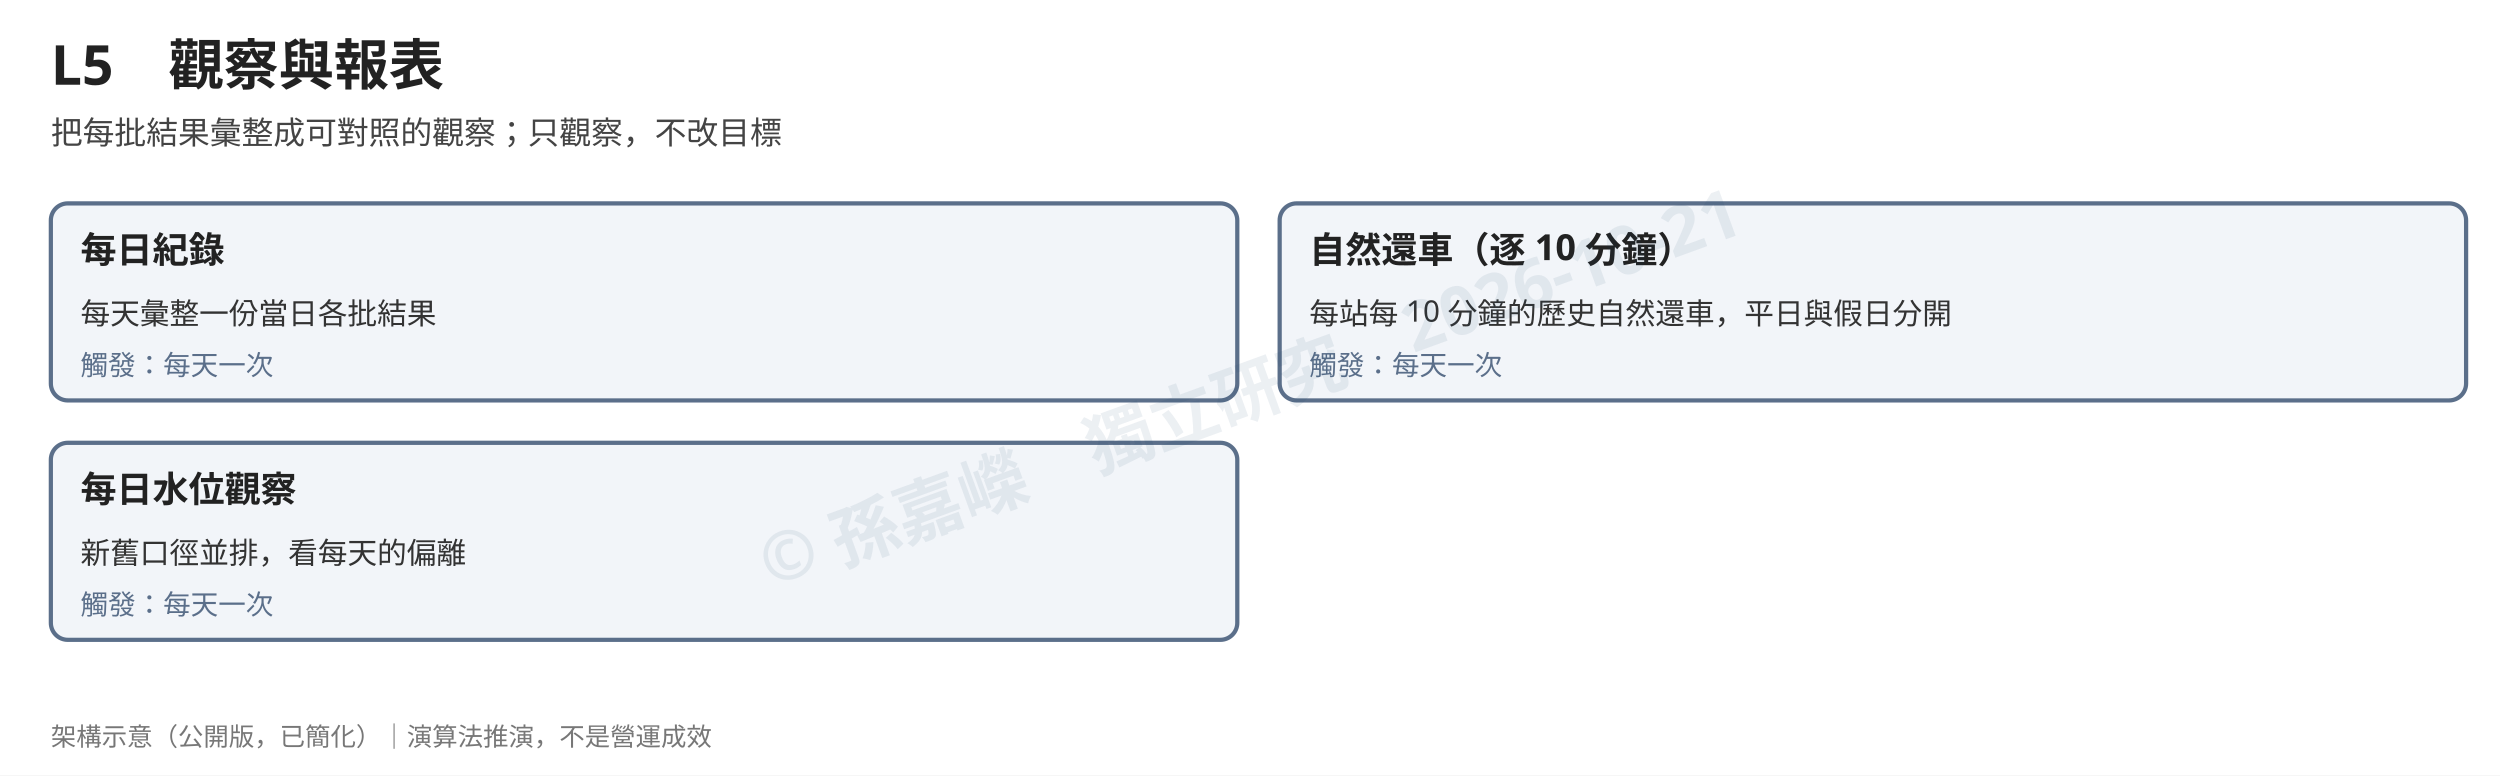
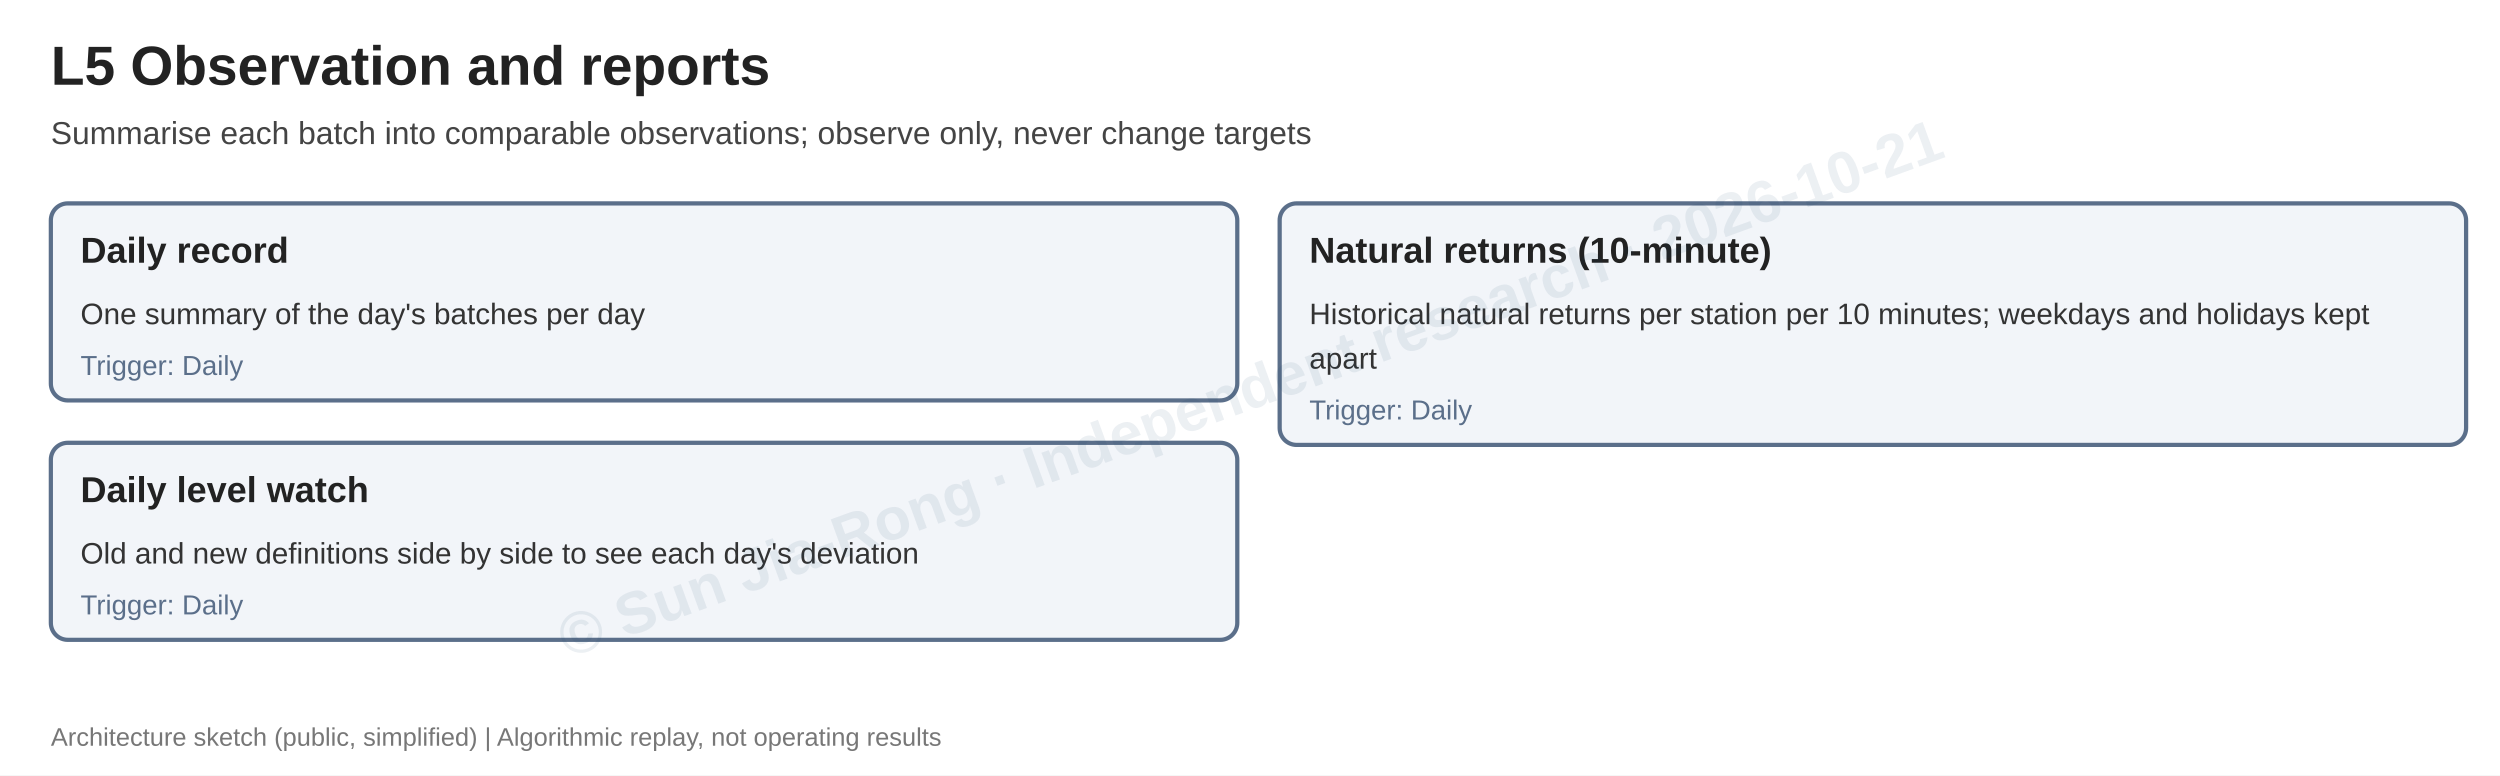
- <svg xmlns="http://www.w3.org/2000/svg" width="1180" height="366" viewBox="0 0 1180 366" font-family="PingFang TC, Noto Sans TC, sans-serif">
+ <svg xmlns="http://www.w3.org/2000/svg" width="1180" height="366" viewBox="0 0 1180 366" font-family="Helvetica Neue, Arial, sans-serif">
  <rect width="1180" height="366" fill="#ffffff" />
-   <text x="24" y="40" font-size="26" font-weight="700" fill="#222">L5　觀察與報表</text>
-   <text x="24" y="68" font-size="15" fill="#444">把每批結果彙整成可對照的觀察；只觀察，不改目標</text>
+   <text x="24" y="40" font-size="26" font-weight="700" fill="#222">L5  Observation and reports</text>
+   <text x="24" y="68" font-size="15" fill="#444">Summarise each batch into comparable observations; observe only, never change targets</text>
  <rect x="24" y="96" width="560" height="93" rx="8" fill="#f2f5f9" stroke="#5b6f8a" stroke-width="2" />
-   <text x="38" y="124" font-size="17" font-weight="700" fill="#222">每日紀錄</text>
-   <text x="38" y="153" font-size="14" fill="#333">每天彙整一份當日各批結果</text>
-   <text x="38" y="177" font-size="13" fill="#5b6f8a">觸發：每天一次</text>
-   <rect x="604" y="96" width="560" height="93" rx="8" fill="#f2f5f9" stroke="#5b6f8a" stroke-width="2" />
-   <text x="618" y="124" font-size="17" font-weight="700" fill="#222">自然還車（逐 10 分鐘）</text>
-   <text x="618" y="153" font-size="14" fill="#333">每站每 10 分鐘的歷史自然還車，平日與假日分開</text>
-   <text x="618" y="177" font-size="13" fill="#5b6f8a">觸發：每天一次</text>
+   <text x="38" y="124" font-size="17" font-weight="700" fill="#222">Daily record</text>
+   <text x="38" y="153" font-size="14" fill="#333">One summary of the day's batches per day</text>
+   <text x="38" y="177" font-size="13" fill="#5b6f8a">Trigger: Daily</text>
+   <rect x="604" y="96" width="560" height="114" rx="8" fill="#f2f5f9" stroke="#5b6f8a" stroke-width="2" />
+   <text x="618" y="124" font-size="17" font-weight="700" fill="#222">Natural returns (10-minute)</text>
+   <text x="618" y="153" font-size="14" fill="#333">Historical natural returns per station per 10 minutes; weekdays and holidays kept</text>
+   <text x="618" y="174" font-size="14" fill="#333">apart</text>
+   <text x="618" y="198" font-size="13" fill="#5b6f8a">Trigger: Daily</text>
  <rect x="24" y="209" width="560" height="93" rx="8" fill="#f2f5f9" stroke="#5b6f8a" stroke-width="2" />
-   <text x="38" y="237" font-size="17" font-weight="700" fill="#222">每日水位觀察</text>
-   <text x="38" y="266" font-size="14" fill="#333">新舊口徑並排，看每天的偏離</text>
-   <text x="38" y="290" font-size="13" fill="#5b6f8a">觸發：每天一次</text>
-   <text x="24" y="352" font-size="12" fill="#777">架構示意（公開版，已簡化）｜演算法推演，不是營運成效</text>
+   <text x="38" y="237" font-size="17" font-weight="700" fill="#222">Daily level watch</text>
+   <text x="38" y="266" font-size="14" fill="#333">Old and new definitions side by side to see each day's deviation</text>
+   <text x="38" y="290" font-size="13" fill="#5b6f8a">Trigger: Daily</text>
+   <text x="24" y="352" font-size="12" fill="#777">Architecture sketch (public, simplified) | Algorithmic replay, not operating results</text>
  <g opacity="0.08" transform="rotate(-20 590 183)">
-     <text x="590" y="194" text-anchor="middle" font-size="32" font-weight="bold" fill="#0b3a63" font-family="PingFang TC, Noto Sans TC, sans-serif">© 孫嘉嶸　獨立研究　2026-10-21</text>
+     <text x="590" y="193" text-anchor="middle" font-size="28" font-weight="bold" fill="#0b3a63" font-family="Helvetica Neue, Arial, sans-serif">© Sun Jia-Rong · Independent research · 2026-10-21</text>
  </g>
</svg>
